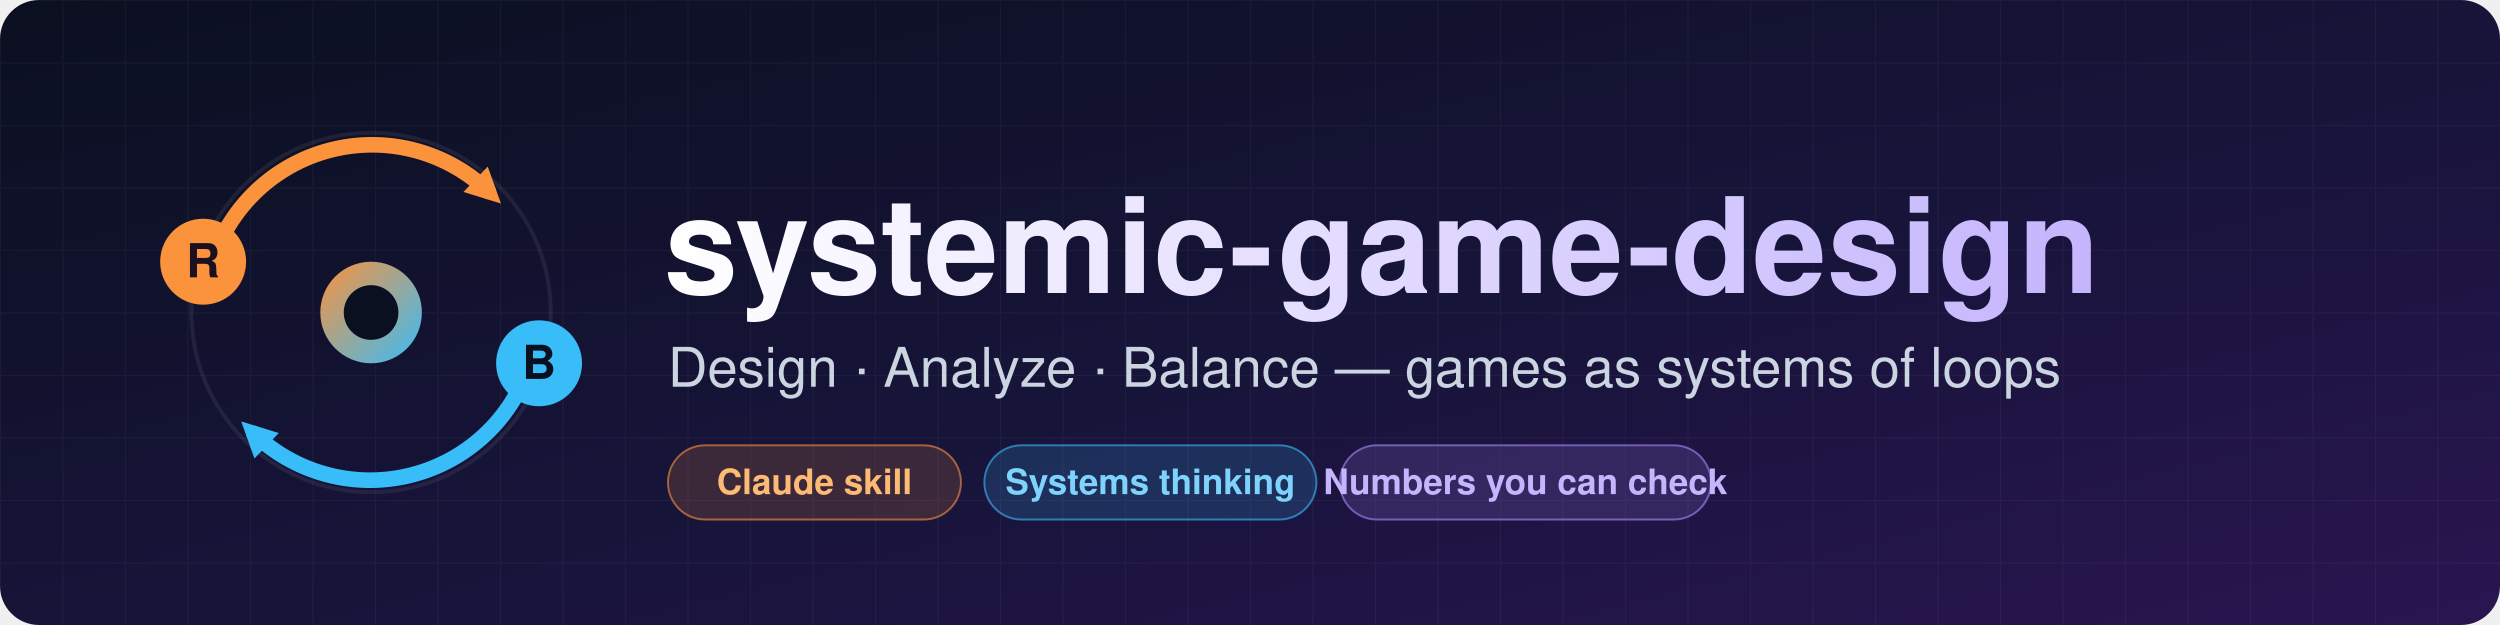
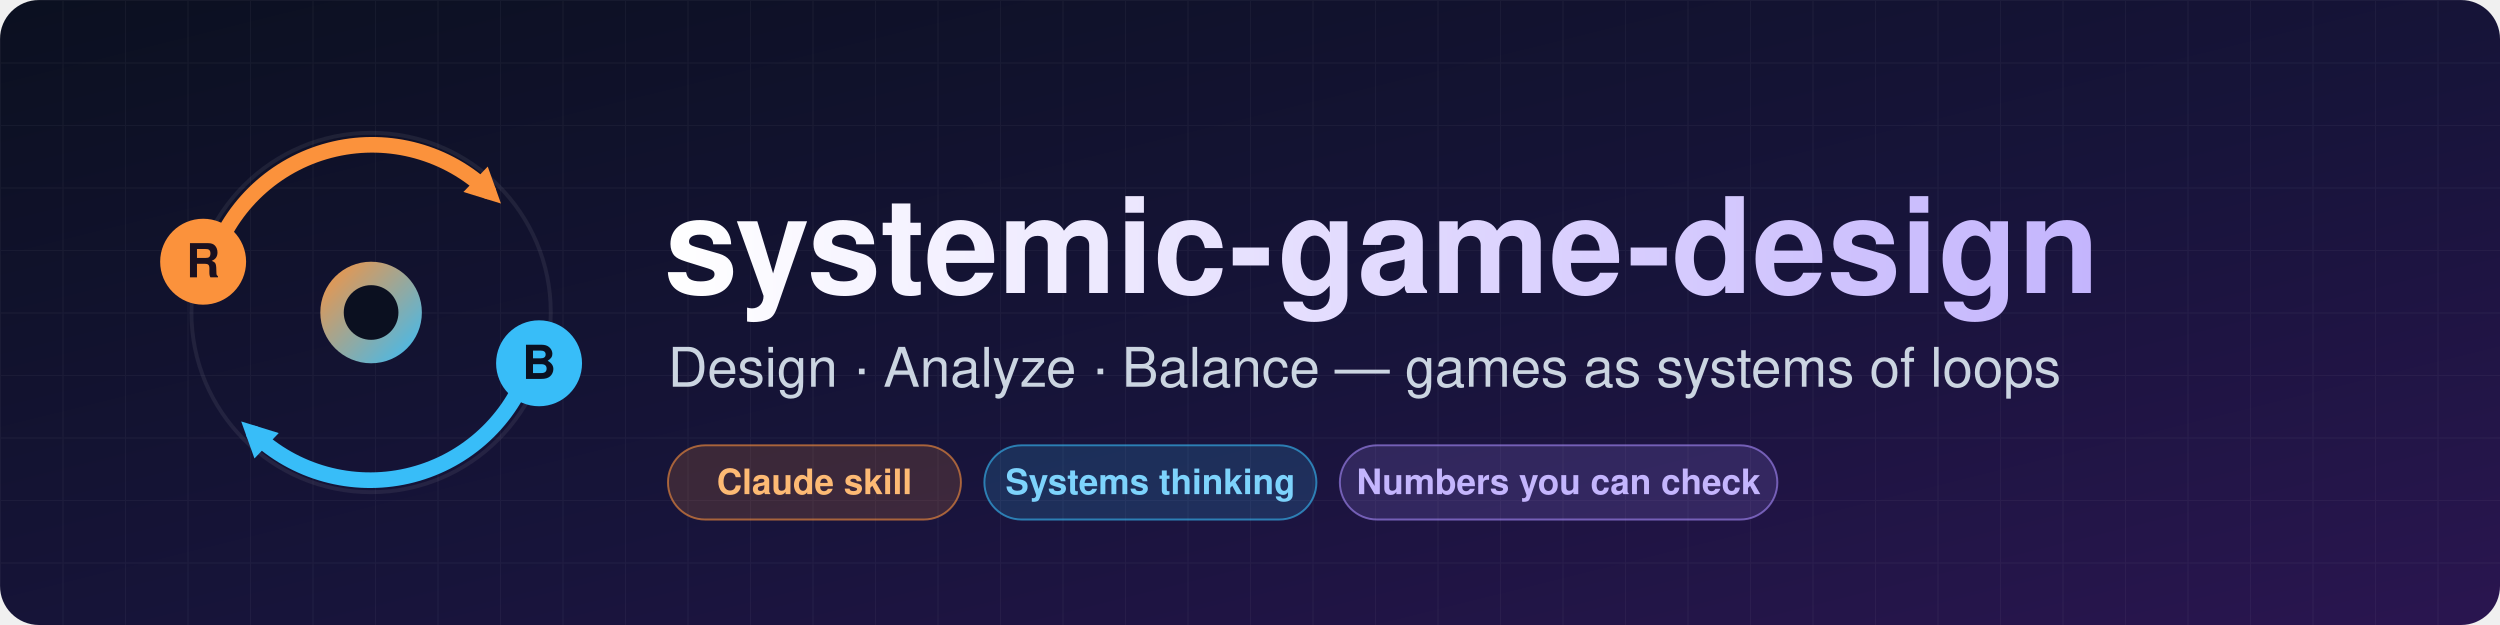
<svg xmlns="http://www.w3.org/2000/svg" width="1280" height="320" viewBox="0 0 1280 320" role="img" aria-labelledby="t d">
  <defs>
    <linearGradient id="bg" x1="0" y1="0" x2="1" y2="1">
      <stop offset="0" stop-color="#0b1020" />
      <stop offset="0.55" stop-color="#17143a" />
      <stop offset="1" stop-color="#2a1550" />
    </linearGradient>
    <linearGradient id="title" x1="0" y1="0" x2="1" y2="0">
      <stop offset="0" stop-color="#ffffff" />
      <stop offset="1" stop-color="#c4b5fd" />
    </linearGradient>
    <linearGradient id="ring" x1="0" y1="0" x2="1" y2="1">
      <stop offset="0" stop-color="#fb923c" />
      <stop offset="1" stop-color="#38bdf8" />
    </linearGradient>
    <marker id="arrR" markerUnits="userSpaceOnUse" markerWidth="18" markerHeight="18" refX="9" refY="9" orient="auto">
      <path d="M0,0 L18,9 L0,18 z" fill="#fb923c" />
    </marker>
    <marker id="arrB" markerUnits="userSpaceOnUse" markerWidth="18" markerHeight="18" refX="9" refY="9" orient="auto">
      <path d="M0,0 L18,9 L0,18 z" fill="#38bdf8" />
    </marker>
    <pattern id="grid" width="32" height="32" patternUnits="userSpaceOnUse">
      <path d="M32 0H0V32" fill="none" stroke="#ffffff" stroke-opacity="0.04" />
    </pattern>
  </defs>
  <rect width="1280" height="320" rx="20" fill="url(#bg)" />
  <rect width="1280" height="320" rx="20" fill="url(#grid)" />
  <g transform="translate(190 160)">
    <circle r="92" fill="none" stroke="#ffffff" stroke-opacity="0.07" stroke-width="2" />
    <path d="M-80,-30 A86,86 0 0 1 60,-62" fill="none" stroke="#fb923c" stroke-width="8" stroke-linecap="round" marker-end="url(#arrR)" />
    <path d="M80,30 A86,86 0 0 1 -60,62" fill="none" stroke="#38bdf8" stroke-width="8" stroke-linecap="round" marker-end="url(#arrB)" />
    <circle cx="-86" cy="-26" r="22" fill="#fb923c" />
    <text x="-86" y="-18" text-anchor="middle" font-family="Segoe UI, Helvetica, Arial, sans-serif" font-size="24" font-weight="700" fill="#1a1020">R</text>
    <circle cx="86" cy="26" r="22" fill="#38bdf8" />
    <text x="86" y="34" text-anchor="middle" font-family="Segoe UI, Helvetica, Arial, sans-serif" font-size="24" font-weight="700" fill="#0b1020">B</text>
    <circle r="26" fill="url(#ring)" />
    <circle r="14" fill="#0b1020" />
  </g>
  <text x="340" y="150" font-family="Segoe UI, Helvetica, Arial, sans-serif" font-size="68" font-weight="800" fill="url(#title)">systemic-game-design</text>
  <text x="342" y="198" font-family="Segoe UI, Helvetica, Arial, sans-serif" font-size="28" fill="#cbd5e1">Design · Analyze · Balance — games as systems of loops</text>
  <g font-family="Segoe UI, Helvetica, Arial, sans-serif" font-size="18" font-weight="600">
    <rect x="342" y="228" width="150" height="38" rx="19" fill="#fb923c" fill-opacity="0.16" stroke="#fb923c" stroke-opacity="0.6" />
    <text x="417" y="253" text-anchor="middle" fill="#fdba74">Claude skill</text>
    <rect x="504" y="228" width="170" height="38" rx="19" fill="#38bdf8" fill-opacity="0.16" stroke="#38bdf8" stroke-opacity="0.6" />
    <text x="589" y="253" text-anchor="middle" fill="#7dd3fc">Systems thinking</text>
-     <rect x="686" y="228" width="190" height="38" rx="19" fill="#a78bfa" fill-opacity="0.16" stroke="#a78bfa" stroke-opacity="0.6" />
-     <text x="781" y="253" text-anchor="middle" fill="#c4b5fd">Numbers you can check</text>
+     <rect x="686" y="228" width="224" height="38" rx="19" fill="#a78bfa" fill-opacity="0.16" stroke="#a78bfa" stroke-opacity="0.6" />
+     <text x="798" y="253" text-anchor="middle" fill="#c4b5fd">Numbers you can check</text>
  </g>
</svg>
